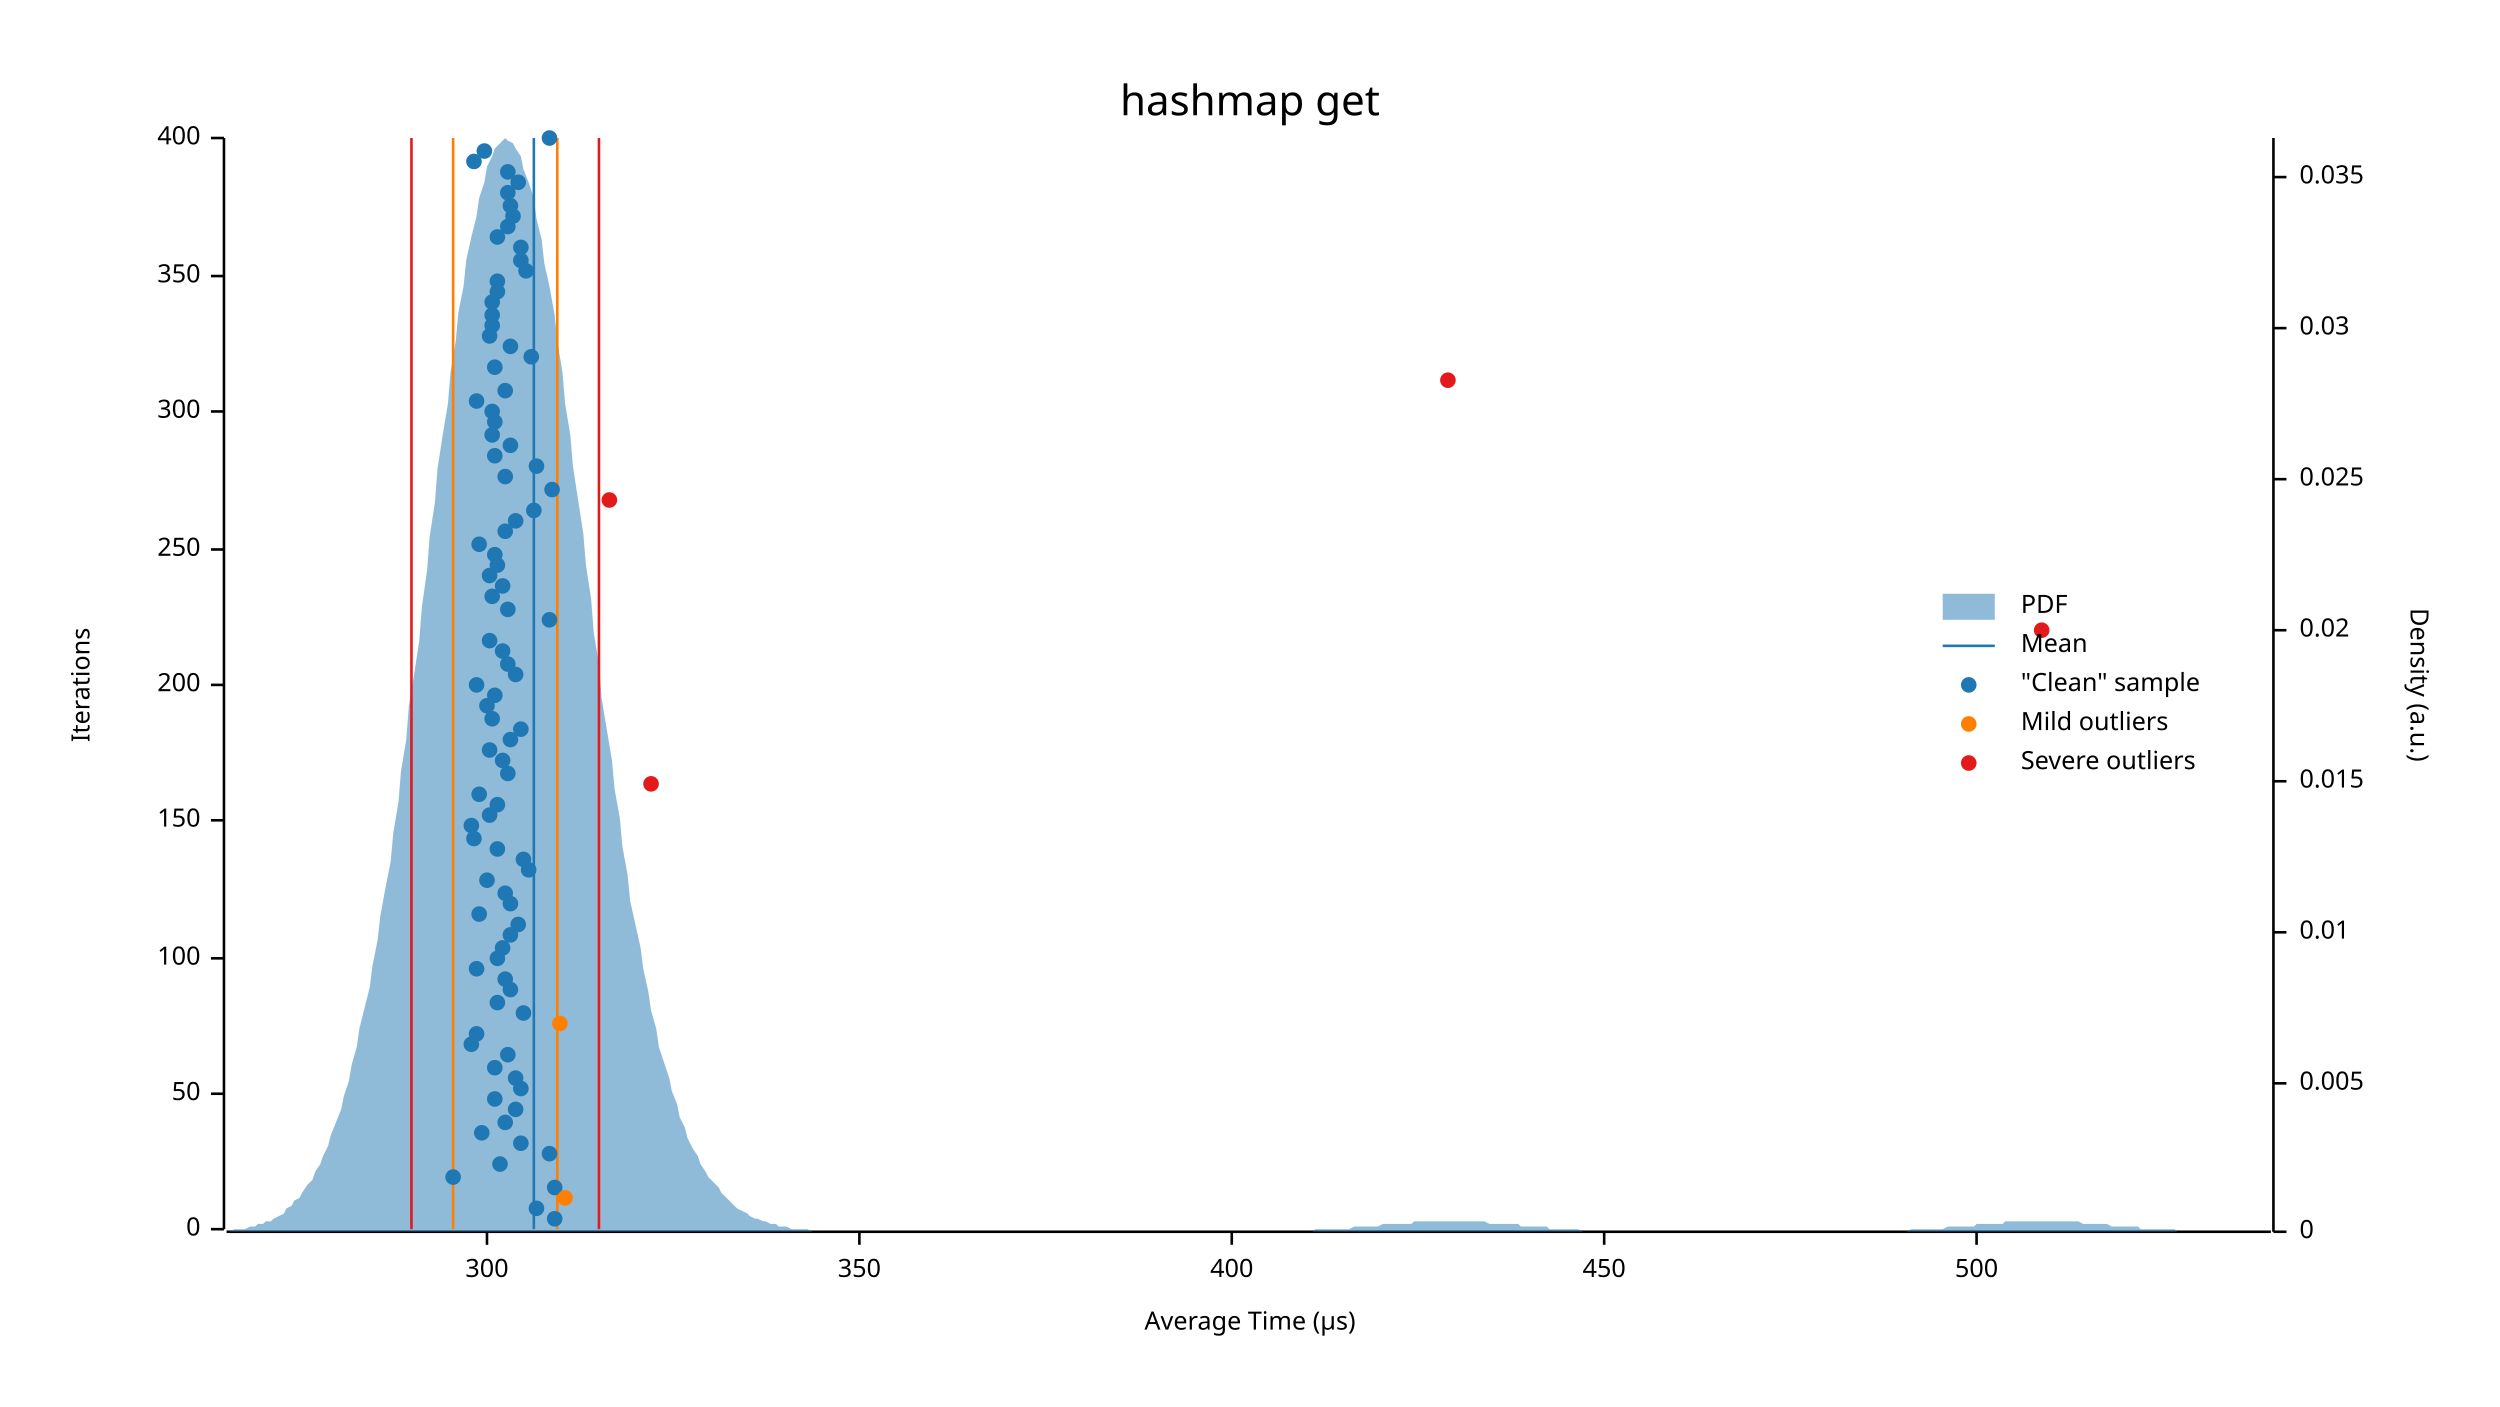
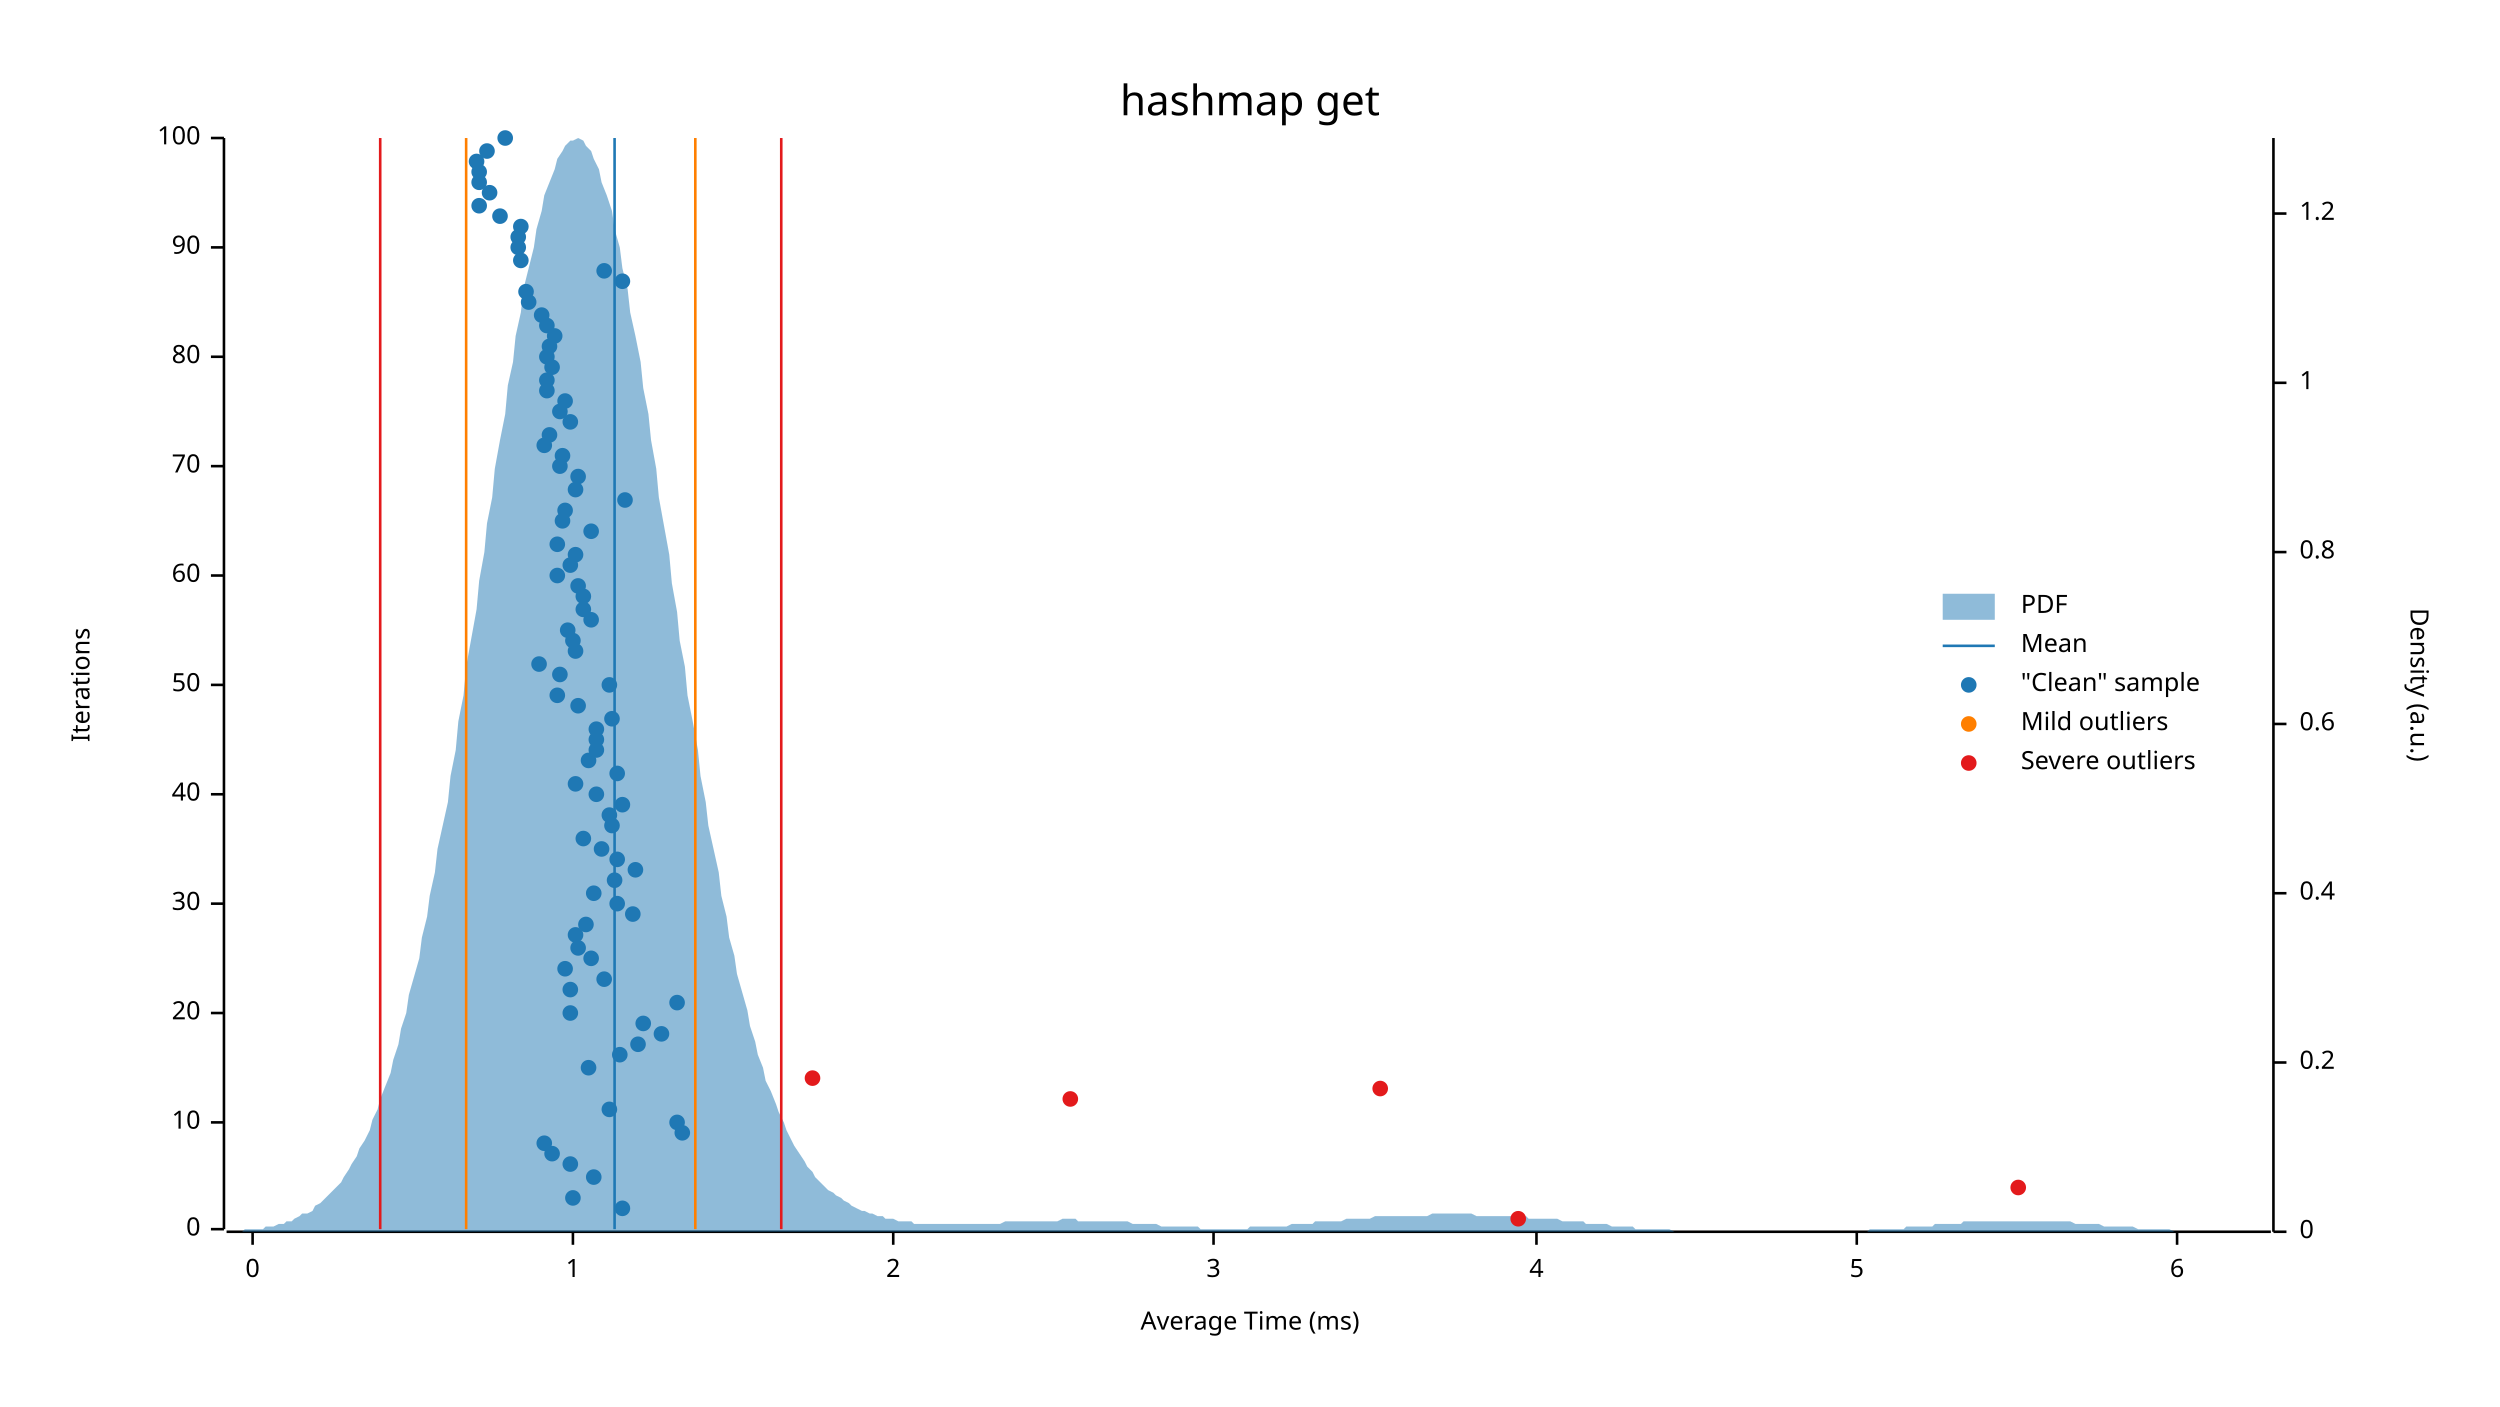
<svg xmlns="http://www.w3.org/2000/svg" width="960" height="540" viewBox="0 0 960 540">
  <text x="480" y="32" dy="0.76em" text-anchor="middle" font-family="sans-serif" font-size="16.129" opacity="1" fill="#000000">
hashmap get
</text>
  <text x="27" y="263" dy="0.76em" text-anchor="middle" font-family="sans-serif" font-size="9.677" opacity="1" fill="#000000" transform="rotate(270, 27, 263)">
Iterations
</text>
  <text x="480" y="513" dy="-0.5ex" text-anchor="middle" font-family="sans-serif" font-size="9.677" opacity="1" fill="#000000">
- Average Time (µs)
+ Average Time (ms)
</text>
  <polyline fill="none" opacity="1" stroke="#000000" stroke-width="1" points="86,53 86,472 " />
  <text x="77" y="472" dy="0.5ex" text-anchor="end" font-family="sans-serif" font-size="9.677" opacity="1" fill="#000000">
0
</text>
  <polyline fill="none" opacity="1" stroke="#000000" stroke-width="1" points="81,472 86,472 " />
-   <text x="77" y="420" dy="0.5ex" text-anchor="end" font-family="sans-serif" font-size="9.677" opacity="1" fill="#000000">
+   <text x="77" y="431" dy="0.5ex" text-anchor="end" font-family="sans-serif" font-size="9.677" opacity="1" fill="#000000">
+ 10
+ </text>
+   <polyline fill="none" opacity="1" stroke="#000000" stroke-width="1" points="81,431 86,431 " />
+   <text x="77" y="389" dy="0.5ex" text-anchor="end" font-family="sans-serif" font-size="9.677" opacity="1" fill="#000000">
+ 20
+ </text>
+   <polyline fill="none" opacity="1" stroke="#000000" stroke-width="1" points="81,389 86,389 " />
+   <text x="77" y="347" dy="0.5ex" text-anchor="end" font-family="sans-serif" font-size="9.677" opacity="1" fill="#000000">
+ 30
+ </text>
+   <polyline fill="none" opacity="1" stroke="#000000" stroke-width="1" points="81,347 86,347 " />
+   <text x="77" y="305" dy="0.5ex" text-anchor="end" font-family="sans-serif" font-size="9.677" opacity="1" fill="#000000">
+ 40
+ </text>
+   <polyline fill="none" opacity="1" stroke="#000000" stroke-width="1" points="81,305 86,305 " />
+   <text x="77" y="263" dy="0.5ex" text-anchor="end" font-family="sans-serif" font-size="9.677" opacity="1" fill="#000000">
50
</text>
-   <polyline fill="none" opacity="1" stroke="#000000" stroke-width="1" points="81,420 86,420 " />
-   <text x="77" y="368" dy="0.5ex" text-anchor="end" font-family="sans-serif" font-size="9.677" opacity="1" fill="#000000">
+   <polyline fill="none" opacity="1" stroke="#000000" stroke-width="1" points="81,263 86,263 " />
+   <text x="77" y="221" dy="0.5ex" text-anchor="end" font-family="sans-serif" font-size="9.677" opacity="1" fill="#000000">
+ 60
+ </text>
+   <polyline fill="none" opacity="1" stroke="#000000" stroke-width="1" points="81,221 86,221 " />
+   <text x="77" y="179" dy="0.5ex" text-anchor="end" font-family="sans-serif" font-size="9.677" opacity="1" fill="#000000">
+ 70
+ </text>
+   <polyline fill="none" opacity="1" stroke="#000000" stroke-width="1" points="81,179 86,179 " />
+   <text x="77" y="137" dy="0.5ex" text-anchor="end" font-family="sans-serif" font-size="9.677" opacity="1" fill="#000000">
+ 80
+ </text>
+   <polyline fill="none" opacity="1" stroke="#000000" stroke-width="1" points="81,137 86,137 " />
+   <text x="77" y="95" dy="0.5ex" text-anchor="end" font-family="sans-serif" font-size="9.677" opacity="1" fill="#000000">
+ 90
+ </text>
+   <polyline fill="none" opacity="1" stroke="#000000" stroke-width="1" points="81,95 86,95 " />
+   <text x="77" y="53" dy="0.5ex" text-anchor="end" font-family="sans-serif" font-size="9.677" opacity="1" fill="#000000">
100
- </text>
-   <polyline fill="none" opacity="1" stroke="#000000" stroke-width="1" points="81,368 86,368 " />
-   <text x="77" y="315" dy="0.5ex" text-anchor="end" font-family="sans-serif" font-size="9.677" opacity="1" fill="#000000">
- 150
- </text>
-   <polyline fill="none" opacity="1" stroke="#000000" stroke-width="1" points="81,315 86,315 " />
-   <text x="77" y="263" dy="0.5ex" text-anchor="end" font-family="sans-serif" font-size="9.677" opacity="1" fill="#000000">
- 200
- </text>
-   <polyline fill="none" opacity="1" stroke="#000000" stroke-width="1" points="81,263 86,263 " />
-   <text x="77" y="211" dy="0.5ex" text-anchor="end" font-family="sans-serif" font-size="9.677" opacity="1" fill="#000000">
- 250
- </text>
-   <polyline fill="none" opacity="1" stroke="#000000" stroke-width="1" points="81,211 86,211 " />
-   <text x="77" y="158" dy="0.5ex" text-anchor="end" font-family="sans-serif" font-size="9.677" opacity="1" fill="#000000">
- 300
- </text>
-   <polyline fill="none" opacity="1" stroke="#000000" stroke-width="1" points="81,158 86,158 " />
-   <text x="77" y="106" dy="0.5ex" text-anchor="end" font-family="sans-serif" font-size="9.677" opacity="1" fill="#000000">
- 350
- </text>
-   <polyline fill="none" opacity="1" stroke="#000000" stroke-width="1" points="81,106 86,106 " />
-   <text x="77" y="53" dy="0.5ex" text-anchor="end" font-family="sans-serif" font-size="9.677" opacity="1" fill="#000000">
- 400
</text>
  <polyline fill="none" opacity="1" stroke="#000000" stroke-width="1" points="81,53 86,53 " />
  <polyline fill="none" opacity="1" stroke="#000000" stroke-width="1" points="87,473 872,473 " />
-   <text x="187" y="483" dy="0.76em" text-anchor="middle" font-family="sans-serif" font-size="9.677" opacity="1" fill="#000000">
- 300
- </text>
-   <polyline fill="none" opacity="1" stroke="#000000" stroke-width="1" points="187,473 187,478 " />
-   <text x="330" y="483" dy="0.76em" text-anchor="middle" font-family="sans-serif" font-size="9.677" opacity="1" fill="#000000">
- 350
- </text>
-   <polyline fill="none" opacity="1" stroke="#000000" stroke-width="1" points="330,473 330,478 " />
-   <text x="473" y="483" dy="0.76em" text-anchor="middle" font-family="sans-serif" font-size="9.677" opacity="1" fill="#000000">
- 400
- </text>
-   <polyline fill="none" opacity="1" stroke="#000000" stroke-width="1" points="473,473 473,478 " />
-   <text x="616" y="483" dy="0.76em" text-anchor="middle" font-family="sans-serif" font-size="9.677" opacity="1" fill="#000000">
- 450
- </text>
-   <polyline fill="none" opacity="1" stroke="#000000" stroke-width="1" points="616,473 616,478 " />
-   <text x="759" y="483" dy="0.76em" text-anchor="middle" font-family="sans-serif" font-size="9.677" opacity="1" fill="#000000">
- 500
- </text>
-   <polyline fill="none" opacity="1" stroke="#000000" stroke-width="1" points="759,473 759,478 " />
+   <text x="97" y="483" dy="0.76em" text-anchor="middle" font-family="sans-serif" font-size="9.677" opacity="1" fill="#000000">
+ 0
+ </text>
+   <polyline fill="none" opacity="1" stroke="#000000" stroke-width="1" points="97,473 97,478 " />
+   <text x="220" y="483" dy="0.76em" text-anchor="middle" font-family="sans-serif" font-size="9.677" opacity="1" fill="#000000">
+ 1
+ </text>
+   <polyline fill="none" opacity="1" stroke="#000000" stroke-width="1" points="220,473 220,478 " />
+   <text x="343" y="483" dy="0.76em" text-anchor="middle" font-family="sans-serif" font-size="9.677" opacity="1" fill="#000000">
+ 2
+ </text>
+   <polyline fill="none" opacity="1" stroke="#000000" stroke-width="1" points="343,473 343,478 " />
+   <text x="466" y="483" dy="0.76em" text-anchor="middle" font-family="sans-serif" font-size="9.677" opacity="1" fill="#000000">
+ 3
+ </text>
+   <polyline fill="none" opacity="1" stroke="#000000" stroke-width="1" points="466,473 466,478 " />
+   <text x="590" y="483" dy="0.76em" text-anchor="middle" font-family="sans-serif" font-size="9.677" opacity="1" fill="#000000">
+ 4
+ </text>
+   <polyline fill="none" opacity="1" stroke="#000000" stroke-width="1" points="590,473 590,478 " />
+   <text x="713" y="483" dy="0.76em" text-anchor="middle" font-family="sans-serif" font-size="9.677" opacity="1" fill="#000000">
+ 5
+ </text>
+   <polyline fill="none" opacity="1" stroke="#000000" stroke-width="1" points="713,473 713,478 " />
+   <text x="836" y="483" dy="0.76em" text-anchor="middle" font-family="sans-serif" font-size="9.677" opacity="1" fill="#000000">
+ 6
+ </text>
+   <polyline fill="none" opacity="1" stroke="#000000" stroke-width="1" points="836,473 836,478 " />
  <text x="933" y="263" dy="0.76em" text-anchor="middle" font-family="sans-serif" font-size="9.677" opacity="1" fill="#000000" transform="rotate(90, 933, 263)">
Density (a.u.)
</text>
  <polyline fill="none" opacity="1" stroke="#000000" stroke-width="1" points="873,53 873,473 " />
  <text x="883" y="473" dy="0.5ex" text-anchor="start" font-family="sans-serif" font-size="9.677" opacity="1" fill="#000000">
0
</text>
  <polyline fill="none" opacity="1" stroke="#000000" stroke-width="1" points="873,473 878,473 " />
-   <text x="883" y="416" dy="0.5ex" text-anchor="start" font-family="sans-serif" font-size="9.677" opacity="1" fill="#000000">
- 0.005
- </text>
-   <polyline fill="none" opacity="1" stroke="#000000" stroke-width="1" points="873,416 878,416 " />
-   <text x="883" y="358" dy="0.5ex" text-anchor="start" font-family="sans-serif" font-size="9.677" opacity="1" fill="#000000">
- 0.01
- </text>
-   <polyline fill="none" opacity="1" stroke="#000000" stroke-width="1" points="873,358 878,358 " />
-   <text x="883" y="300" dy="0.5ex" text-anchor="start" font-family="sans-serif" font-size="9.677" opacity="1" fill="#000000">
- 0.015
- </text>
-   <polyline fill="none" opacity="1" stroke="#000000" stroke-width="1" points="873,300 878,300 " />
-   <text x="883" y="242" dy="0.5ex" text-anchor="start" font-family="sans-serif" font-size="9.677" opacity="1" fill="#000000">
- 0.02
- </text>
-   <polyline fill="none" opacity="1" stroke="#000000" stroke-width="1" points="873,242 878,242 " />
-   <text x="883" y="184" dy="0.5ex" text-anchor="start" font-family="sans-serif" font-size="9.677" opacity="1" fill="#000000">
- 0.025
- </text>
-   <polyline fill="none" opacity="1" stroke="#000000" stroke-width="1" points="873,184 878,184 " />
-   <text x="883" y="126" dy="0.5ex" text-anchor="start" font-family="sans-serif" font-size="9.677" opacity="1" fill="#000000">
- 0.03
- </text>
-   <polyline fill="none" opacity="1" stroke="#000000" stroke-width="1" points="873,126 878,126 " />
-   <text x="883" y="68" dy="0.5ex" text-anchor="start" font-family="sans-serif" font-size="9.677" opacity="1" fill="#000000">
- 0.035
- </text>
-   <polyline fill="none" opacity="1" stroke="#000000" stroke-width="1" points="873,68 878,68 " />
-   <polygon opacity="0.5" fill="#1F78B4" points="87,473 88,473 90,472 91,472 93,472 94,472 96,471 98,471 99,470 101,470 102,469 104,469 105,468 107,467 109,466 110,464 112,463 113,461 115,460 116,458 118,455 120,453 121,450 123,447 124,444 126,440 127,436 129,431 131,426 132,421 134,415 135,409 137,402 138,395 140,387 142,379 143,371 145,361 146,352 148,341 150,331 151,320 153,308 154,296 156,284 157,271 159,259 161,246 162,233 164,219 165,206 167,193 168,180 170,167 172,155 173,143 175,131 176,120 178,110 179,100 181,91 183,83 184,76 186,70 187,64 189,60 190,57 192,55 194,53 195,54 197,55 198,57 200,60 201,65 203,70 205,76 206,84 208,92 209,101 211,110 213,121 214,131 216,143 217,155 219,167 220,179 222,192 224,205 225,217 227,230 228,243 230,255 231,268 233,280 235,292 236,303 238,314 239,325 241,336 242,346 244,355 246,364 247,372 249,381 250,388 252,395 253,402 255,408 257,414 258,419 260,424 261,429 263,433 264,437 266,441 268,444 269,447 271,450 272,452 274,454 276,456 277,458 279,460 280,461 282,463 283,464 285,465 287,466 288,467 290,468 291,468 293,469 294,469 296,470 298,470 299,471 301,471 302,471 304,472 305,472 307,472 309,472 310,472 312,473 313,473 315,473 316,473 318,473 320,473 321,473 323,473 324,473 326,473 327,473 329,473 331,473 332,473 334,473 335,473 337,473 339,473 340,473 342,473 343,473 345,473 346,473 348,473 350,473 351,473 353,473 354,473 356,473 357,473 359,473 361,473 362,473 364,473 365,473 367,473 368,473 370,473 372,473 373,473 375,473 376,473 378,473 379,473 381,473 383,473 384,473 386,473 387,473 389,473 391,473 392,473 394,473 395,473 397,473 398,473 400,473 402,473 403,473 405,473 406,473 408,473 409,473 411,473 413,473 414,473 416,473 417,473 419,473 420,473 422,473 424,473 425,473 427,473 428,473 430,473 431,473 433,473 435,473 436,473 438,473 439,473 441,473 442,473 444,473 446,473 447,473 449,473 450,473 452,473 454,473 455,473 457,473 458,473 460,473 461,473 463,473 465,473 466,473 468,473 469,473 471,473 472,473 474,473 476,473 477,473 479,473 480,473 482,473 483,473 485,473 487,473 488,473 490,473 491,473 493,473 494,473 496,473 498,473 499,473 501,473 502,473 504,473 505,472 507,472 509,472 510,472 512,472 513,472 515,472 517,472 518,472 520,471 521,471 523,471 524,471 526,471 528,471 529,471 531,470 532,470 534,470 535,470 537,470 539,470 540,470 542,470 543,469 545,469 546,469 548,469 550,469 551,469 553,469 554,469 556,469 557,469 559,469 561,469 562,469 564,469 565,469 567,469 568,469 570,469 572,470 573,470 575,470 576,470 578,470 580,470 581,470 583,470 584,471 586,471 587,471 589,471 591,471 592,471 594,471 595,472 597,472 598,472 600,472 602,472 603,472 605,472 606,472 608,473 609,473 611,473 613,473 614,473 616,473 617,473 619,473 620,473 622,473 624,473 625,473 627,473 628,473 630,473 632,473 633,473 635,473 636,473 638,473 639,473 641,473 643,473 644,473 646,473 647,473 649,473 650,473 652,473 654,473 655,473 657,473 658,473 660,473 661,473 663,473 665,473 666,473 668,473 669,473 671,473 672,473 674,473 676,473 677,473 679,473 680,473 682,473 683,473 685,473 687,473 688,473 690,473 691,473 693,473 695,473 696,473 698,473 699,473 701,473 702,473 704,473 706,473 707,473 709,473 710,473 712,473 713,473 715,473 717,473 718,473 720,473 721,473 723,473 724,473 726,473 728,473 729,473 731,473 732,473 734,472 735,472 737,472 739,472 740,472 742,472 743,472 745,472 746,472 748,471 750,471 751,471 753,471 754,471 756,471 758,471 759,470 761,470 762,470 764,470 765,470 767,470 769,470 770,469 772,469 773,469 775,469 776,469 778,469 780,469 781,469 783,469 784,469 786,469 787,469 789,469 791,469 792,469 794,469 795,469 797,469 798,469 800,470 802,470 803,470 805,470 806,470 808,470 809,470 811,471 813,471 814,471 816,471 817,471 819,471 821,471 822,472 824,472 825,472 827,472 828,472 830,472 832,472 833,472 835,472 836,473 838,473 839,473 841,473 843,473 844,473 846,473 847,473 849,473 850,473 852,473 854,473 855,473 857,473 858,473 860,473 861,473 863,473 865,473 866,473 868,473 869,473 871,473 873,473 873,473 87,473 " />
-   <polyline fill="none" opacity="1" stroke="#1F78B4" stroke-width="1" points="205,472 205,53 " />
-   <polyline fill="none" opacity="1" stroke="#FF7F00" stroke-width="1" points="174,472 174,53 " />
-   <polyline fill="none" opacity="1" stroke="#FF7F00" stroke-width="1" points="214,472 214,53 " />
-   <polyline fill="none" opacity="1" stroke="#E31A1C" stroke-width="1" points="158,472 158,53 " />
-   <polyline fill="none" opacity="1" stroke="#E31A1C" stroke-width="1" points="230,472 230,53 " />
-   <circle cx="213" cy="468" r="3" opacity="1" fill="#1F78B4" stroke="none" stroke-width="1" />
-   <circle cx="206" cy="464" r="3" opacity="1" fill="#1F78B4" stroke="none" stroke-width="1" />
-   <circle cx="213" cy="456" r="3" opacity="1" fill="#1F78B4" stroke="none" stroke-width="1" />
-   <circle cx="174" cy="452" r="3" opacity="1" fill="#1F78B4" stroke="none" stroke-width="1" />
-   <circle cx="192" cy="447" r="3" opacity="1" fill="#1F78B4" stroke="none" stroke-width="1" />
-   <circle cx="211" cy="443" r="3" opacity="1" fill="#1F78B4" stroke="none" stroke-width="1" />
-   <circle cx="200" cy="439" r="3" opacity="1" fill="#1F78B4" stroke="none" stroke-width="1" />
-   <circle cx="185" cy="435" r="3" opacity="1" fill="#1F78B4" stroke="none" stroke-width="1" />
-   <circle cx="194" cy="431" r="3" opacity="1" fill="#1F78B4" stroke="none" stroke-width="1" />
-   <circle cx="198" cy="426" r="3" opacity="1" fill="#1F78B4" stroke="none" stroke-width="1" />
-   <circle cx="190" cy="422" r="3" opacity="1" fill="#1F78B4" stroke="none" stroke-width="1" />
-   <circle cx="200" cy="418" r="3" opacity="1" fill="#1F78B4" stroke="none" stroke-width="1" />
-   <circle cx="198" cy="414" r="3" opacity="1" fill="#1F78B4" stroke="none" stroke-width="1" />
-   <circle cx="190" cy="410" r="3" opacity="1" fill="#1F78B4" stroke="none" stroke-width="1" />
-   <circle cx="195" cy="405" r="3" opacity="1" fill="#1F78B4" stroke="none" stroke-width="1" />
-   <circle cx="181" cy="401" r="3" opacity="1" fill="#1F78B4" stroke="none" stroke-width="1" />
-   <circle cx="183" cy="397" r="3" opacity="1" fill="#1F78B4" stroke="none" stroke-width="1" />
-   <circle cx="201" cy="389" r="3" opacity="1" fill="#1F78B4" stroke="none" stroke-width="1" />
-   <circle cx="191" cy="385" r="3" opacity="1" fill="#1F78B4" stroke="none" stroke-width="1" />
-   <circle cx="196" cy="380" r="3" opacity="1" fill="#1F78B4" stroke="none" stroke-width="1" />
-   <circle cx="194" cy="376" r="3" opacity="1" fill="#1F78B4" stroke="none" stroke-width="1" />
-   <circle cx="183" cy="372" r="3" opacity="1" fill="#1F78B4" stroke="none" stroke-width="1" />
-   <circle cx="191" cy="368" r="3" opacity="1" fill="#1F78B4" stroke="none" stroke-width="1" />
-   <circle cx="193" cy="364" r="3" opacity="1" fill="#1F78B4" stroke="none" stroke-width="1" />
-   <circle cx="196" cy="359" r="3" opacity="1" fill="#1F78B4" stroke="none" stroke-width="1" />
-   <circle cx="199" cy="355" r="3" opacity="1" fill="#1F78B4" stroke="none" stroke-width="1" />
-   <circle cx="184" cy="351" r="3" opacity="1" fill="#1F78B4" stroke="none" stroke-width="1" />
-   <circle cx="196" cy="347" r="3" opacity="1" fill="#1F78B4" stroke="none" stroke-width="1" />
-   <circle cx="194" cy="343" r="3" opacity="1" fill="#1F78B4" stroke="none" stroke-width="1" />
-   <circle cx="187" cy="338" r="3" opacity="1" fill="#1F78B4" stroke="none" stroke-width="1" />
-   <circle cx="203" cy="334" r="3" opacity="1" fill="#1F78B4" stroke="none" stroke-width="1" />
-   <circle cx="201" cy="330" r="3" opacity="1" fill="#1F78B4" stroke="none" stroke-width="1" />
-   <circle cx="191" cy="326" r="3" opacity="1" fill="#1F78B4" stroke="none" stroke-width="1" />
-   <circle cx="182" cy="322" r="3" opacity="1" fill="#1F78B4" stroke="none" stroke-width="1" />
-   <circle cx="181" cy="317" r="3" opacity="1" fill="#1F78B4" stroke="none" stroke-width="1" />
-   <circle cx="188" cy="313" r="3" opacity="1" fill="#1F78B4" stroke="none" stroke-width="1" />
-   <circle cx="191" cy="309" r="3" opacity="1" fill="#1F78B4" stroke="none" stroke-width="1" />
-   <circle cx="184" cy="305" r="3" opacity="1" fill="#1F78B4" stroke="none" stroke-width="1" />
-   <circle cx="195" cy="297" r="3" opacity="1" fill="#1F78B4" stroke="none" stroke-width="1" />
-   <circle cx="193" cy="292" r="3" opacity="1" fill="#1F78B4" stroke="none" stroke-width="1" />
-   <circle cx="188" cy="288" r="3" opacity="1" fill="#1F78B4" stroke="none" stroke-width="1" />
-   <circle cx="196" cy="284" r="3" opacity="1" fill="#1F78B4" stroke="none" stroke-width="1" />
-   <circle cx="200" cy="280" r="3" opacity="1" fill="#1F78B4" stroke="none" stroke-width="1" />
-   <circle cx="189" cy="276" r="3" opacity="1" fill="#1F78B4" stroke="none" stroke-width="1" />
-   <circle cx="187" cy="271" r="3" opacity="1" fill="#1F78B4" stroke="none" stroke-width="1" />
-   <circle cx="190" cy="267" r="3" opacity="1" fill="#1F78B4" stroke="none" stroke-width="1" />
-   <circle cx="183" cy="263" r="3" opacity="1" fill="#1F78B4" stroke="none" stroke-width="1" />
-   <circle cx="198" cy="259" r="3" opacity="1" fill="#1F78B4" stroke="none" stroke-width="1" />
-   <circle cx="195" cy="255" r="3" opacity="1" fill="#1F78B4" stroke="none" stroke-width="1" />
-   <circle cx="193" cy="250" r="3" opacity="1" fill="#1F78B4" stroke="none" stroke-width="1" />
-   <circle cx="188" cy="246" r="3" opacity="1" fill="#1F78B4" stroke="none" stroke-width="1" />
-   <circle cx="211" cy="238" r="3" opacity="1" fill="#1F78B4" stroke="none" stroke-width="1" />
-   <circle cx="195" cy="234" r="3" opacity="1" fill="#1F78B4" stroke="none" stroke-width="1" />
-   <circle cx="189" cy="229" r="3" opacity="1" fill="#1F78B4" stroke="none" stroke-width="1" />
-   <circle cx="193" cy="225" r="3" opacity="1" fill="#1F78B4" stroke="none" stroke-width="1" />
-   <circle cx="188" cy="221" r="3" opacity="1" fill="#1F78B4" stroke="none" stroke-width="1" />
-   <circle cx="191" cy="217" r="3" opacity="1" fill="#1F78B4" stroke="none" stroke-width="1" />
-   <circle cx="190" cy="213" r="3" opacity="1" fill="#1F78B4" stroke="none" stroke-width="1" />
-   <circle cx="184" cy="209" r="3" opacity="1" fill="#1F78B4" stroke="none" stroke-width="1" />
-   <circle cx="194" cy="204" r="3" opacity="1" fill="#1F78B4" stroke="none" stroke-width="1" />
-   <circle cx="198" cy="200" r="3" opacity="1" fill="#1F78B4" stroke="none" stroke-width="1" />
-   <circle cx="205" cy="196" r="3" opacity="1" fill="#1F78B4" stroke="none" stroke-width="1" />
-   <circle cx="212" cy="188" r="3" opacity="1" fill="#1F78B4" stroke="none" stroke-width="1" />
-   <circle cx="194" cy="183" r="3" opacity="1" fill="#1F78B4" stroke="none" stroke-width="1" />
-   <circle cx="206" cy="179" r="3" opacity="1" fill="#1F78B4" stroke="none" stroke-width="1" />
-   <circle cx="190" cy="175" r="3" opacity="1" fill="#1F78B4" stroke="none" stroke-width="1" />
-   <circle cx="196" cy="171" r="3" opacity="1" fill="#1F78B4" stroke="none" stroke-width="1" />
-   <circle cx="189" cy="167" r="3" opacity="1" fill="#1F78B4" stroke="none" stroke-width="1" />
-   <circle cx="190" cy="162" r="3" opacity="1" fill="#1F78B4" stroke="none" stroke-width="1" />
-   <circle cx="189" cy="158" r="3" opacity="1" fill="#1F78B4" stroke="none" stroke-width="1" />
-   <circle cx="183" cy="154" r="3" opacity="1" fill="#1F78B4" stroke="none" stroke-width="1" />
-   <circle cx="194" cy="150" r="3" opacity="1" fill="#1F78B4" stroke="none" stroke-width="1" />
-   <circle cx="190" cy="141" r="3" opacity="1" fill="#1F78B4" stroke="none" stroke-width="1" />
-   <circle cx="204" cy="137" r="3" opacity="1" fill="#1F78B4" stroke="none" stroke-width="1" />
-   <circle cx="196" cy="133" r="3" opacity="1" fill="#1F78B4" stroke="none" stroke-width="1" />
-   <circle cx="188" cy="129" r="3" opacity="1" fill="#1F78B4" stroke="none" stroke-width="1" />
-   <circle cx="189" cy="125" r="3" opacity="1" fill="#1F78B4" stroke="none" stroke-width="1" />
-   <circle cx="189" cy="121" r="3" opacity="1" fill="#1F78B4" stroke="none" stroke-width="1" />
-   <circle cx="189" cy="116" r="3" opacity="1" fill="#1F78B4" stroke="none" stroke-width="1" />
-   <circle cx="191" cy="112" r="3" opacity="1" fill="#1F78B4" stroke="none" stroke-width="1" />
-   <circle cx="191" cy="108" r="3" opacity="1" fill="#1F78B4" stroke="none" stroke-width="1" />
-   <circle cx="202" cy="104" r="3" opacity="1" fill="#1F78B4" stroke="none" stroke-width="1" />
+   <text x="883" y="408" dy="0.5ex" text-anchor="start" font-family="sans-serif" font-size="9.677" opacity="1" fill="#000000">
+ 0.2
+ </text>
+   <polyline fill="none" opacity="1" stroke="#000000" stroke-width="1" points="873,408 878,408 " />
+   <text x="883" y="343" dy="0.5ex" text-anchor="start" font-family="sans-serif" font-size="9.677" opacity="1" fill="#000000">
+ 0.4
+ </text>
+   <polyline fill="none" opacity="1" stroke="#000000" stroke-width="1" points="873,343 878,343 " />
+   <text x="883" y="278" dy="0.5ex" text-anchor="start" font-family="sans-serif" font-size="9.677" opacity="1" fill="#000000">
+ 0.6
+ </text>
+   <polyline fill="none" opacity="1" stroke="#000000" stroke-width="1" points="873,278 878,278 " />
+   <text x="883" y="212" dy="0.5ex" text-anchor="start" font-family="sans-serif" font-size="9.677" opacity="1" fill="#000000">
+ 0.8
+ </text>
+   <polyline fill="none" opacity="1" stroke="#000000" stroke-width="1" points="873,212 878,212 " />
+   <text x="883" y="147" dy="0.5ex" text-anchor="start" font-family="sans-serif" font-size="9.677" opacity="1" fill="#000000">
+ 1
+ </text>
+   <polyline fill="none" opacity="1" stroke="#000000" stroke-width="1" points="873,147 878,147 " />
+   <text x="883" y="82" dy="0.5ex" text-anchor="start" font-family="sans-serif" font-size="9.677" opacity="1" fill="#000000">
+ 1.2
+ </text>
+   <polyline fill="none" opacity="1" stroke="#000000" stroke-width="1" points="873,82 878,82 " />
+   <polygon opacity="0.5" fill="#1F78B4" points="87,473 88,473 90,473 91,473 93,473 94,472 96,472 98,472 99,472 101,472 102,471 104,471 105,471 107,470 109,470 110,469 112,469 113,468 115,467 116,466 118,466 120,465 121,463 123,462 124,461 126,459 127,458 129,456 131,454 132,452 134,449 135,447 137,444 138,441 140,438 142,434 143,430 145,426 146,422 148,417 150,412 151,407 153,401 154,395 156,389 157,382 159,375 161,368 162,360 164,352 165,344 167,335 168,326 170,317 172,308 173,298 175,288 176,277 178,267 179,256 181,245 183,234 184,223 186,212 187,201 189,191 190,180 192,169 194,159 195,148 197,139 198,129 200,120 201,111 203,103 205,95 206,88 208,81 209,75 211,70 213,65 214,61 216,58 217,56 219,54 220,54 222,53 224,54 225,56 227,58 228,61 230,65 231,70 233,75 235,81 236,88 238,95 239,103 241,111 242,120 244,129 246,139 247,149 249,159 250,169 252,180 253,191 255,202 257,213 258,224 260,235 261,246 263,256 264,267 266,277 268,288 269,298 271,308 272,317 274,326 276,335 277,344 279,352 280,360 282,367 283,374 285,381 287,388 288,394 290,400 291,405 293,410 294,415 296,419 298,424 299,427 301,431 302,434 304,438 305,440 307,443 309,446 310,448 312,450 313,452 315,454 316,455 318,457 320,458 321,459 323,460 324,461 326,462 327,463 329,464 331,465 332,465 334,466 335,466 337,467 339,467 340,468 342,468 343,468 345,469 346,469 348,469 350,469 351,470 353,470 354,470 356,470 357,470 359,470 361,470 362,470 364,470 365,470 367,470 368,470 370,470 372,470 373,470 375,470 376,470 378,470 379,470 381,470 383,470 384,470 386,469 387,469 389,469 391,469 392,469 394,469 395,469 397,469 398,469 400,469 402,469 403,469 405,469 406,469 408,468 409,468 411,468 413,468 414,469 416,469 417,469 419,469 420,469 422,469 424,469 425,469 427,469 428,469 430,469 431,469 433,469 435,470 436,470 438,470 439,470 441,470 442,470 444,470 446,471 447,471 449,471 450,471 452,471 454,471 455,471 457,471 458,471 460,471 461,472 463,472 465,472 466,472 468,472 469,472 471,472 472,472 474,472 476,472 477,472 479,472 480,471 482,471 483,471 485,471 487,471 488,471 490,471 491,471 493,471 494,471 496,470 498,470 499,470 501,470 502,470 504,470 505,469 507,469 509,469 510,469 512,469 513,469 515,469 517,468 518,468 520,468 521,468 523,468 524,468 526,468 528,467 529,467 531,467 532,467 534,467 535,467 537,467 539,467 540,467 542,467 543,467 545,467 546,467 548,467 550,466 551,466 553,466 554,466 556,466 557,466 559,466 561,466 562,466 564,466 565,466 567,467 568,467 570,467 572,467 573,467 575,467 576,467 578,467 580,467 581,467 583,467 584,467 586,467 587,468 589,468 591,468 592,468 594,468 595,468 597,468 598,468 600,469 602,469 603,469 605,469 606,469 608,469 609,470 611,470 613,470 614,470 616,470 617,470 619,471 620,471 622,471 624,471 625,471 627,471 628,472 630,472 632,472 633,472 635,472 636,472 638,472 639,472 641,472 643,473 644,473 646,473 647,473 649,473 650,473 652,473 654,473 655,473 657,473 658,473 660,473 661,473 663,473 665,473 666,473 668,473 669,473 671,473 672,473 674,473 676,473 677,473 679,473 680,473 682,473 683,473 685,473 687,473 688,473 690,473 691,473 693,473 695,473 696,473 698,473 699,473 701,473 702,473 704,473 706,473 707,473 709,473 710,473 712,473 713,473 715,473 717,473 718,472 720,472 721,472 723,472 724,472 726,472 728,472 729,472 731,472 732,471 734,471 735,471 737,471 739,471 740,471 742,471 743,470 745,470 746,470 748,470 750,470 751,470 753,470 754,469 756,469 758,469 759,469 761,469 762,469 764,469 765,469 767,469 769,469 770,469 772,469 773,469 775,469 776,469 778,469 780,469 781,469 783,469 784,469 786,469 787,469 789,469 791,469 792,469 794,469 795,469 797,470 798,470 800,470 802,470 803,470 805,470 806,470 808,471 809,471 811,471 813,471 814,471 816,471 817,471 819,471 821,472 822,472 824,472 825,472 827,472 828,472 830,472 832,472 833,472 835,473 836,473 838,473 839,473 841,473 843,473 844,473 846,473 847,473 849,473 850,473 852,473 854,473 855,473 857,473 858,473 860,473 861,473 863,473 865,473 866,473 868,473 869,473 871,473 873,473 873,473 87,473 " />
+   <polyline fill="none" opacity="1" stroke="#1F78B4" stroke-width="1" points="236,472 236,53 " />
+   <polyline fill="none" opacity="1" stroke="#FF7F00" stroke-width="1" points="179,472 179,53 " />
+   <polyline fill="none" opacity="1" stroke="#FF7F00" stroke-width="1" points="267,472 267,53 " />
+   <polyline fill="none" opacity="1" stroke="#E31A1C" stroke-width="1" points="146,472 146,53 " />
+   <polyline fill="none" opacity="1" stroke="#E31A1C" stroke-width="1" points="300,472 300,53 " />
+   <circle cx="239" cy="464" r="3" opacity="1" fill="#1F78B4" stroke="none" stroke-width="1" />
+   <circle cx="220" cy="460" r="3" opacity="1" fill="#1F78B4" stroke="none" stroke-width="1" />
+   <circle cx="228" cy="452" r="3" opacity="1" fill="#1F78B4" stroke="none" stroke-width="1" />
+   <circle cx="219" cy="447" r="3" opacity="1" fill="#1F78B4" stroke="none" stroke-width="1" />
+   <circle cx="212" cy="443" r="3" opacity="1" fill="#1F78B4" stroke="none" stroke-width="1" />
+   <circle cx="209" cy="439" r="3" opacity="1" fill="#1F78B4" stroke="none" stroke-width="1" />
+   <circle cx="262" cy="435" r="3" opacity="1" fill="#1F78B4" stroke="none" stroke-width="1" />
+   <circle cx="260" cy="431" r="3" opacity="1" fill="#1F78B4" stroke="none" stroke-width="1" />
+   <circle cx="234" cy="426" r="3" opacity="1" fill="#1F78B4" stroke="none" stroke-width="1" />
+   <circle cx="226" cy="410" r="3" opacity="1" fill="#1F78B4" stroke="none" stroke-width="1" />
+   <circle cx="238" cy="405" r="3" opacity="1" fill="#1F78B4" stroke="none" stroke-width="1" />
+   <circle cx="245" cy="401" r="3" opacity="1" fill="#1F78B4" stroke="none" stroke-width="1" />
+   <circle cx="254" cy="397" r="3" opacity="1" fill="#1F78B4" stroke="none" stroke-width="1" />
+   <circle cx="247" cy="393" r="3" opacity="1" fill="#1F78B4" stroke="none" stroke-width="1" />
+   <circle cx="219" cy="389" r="3" opacity="1" fill="#1F78B4" stroke="none" stroke-width="1" />
+   <circle cx="260" cy="385" r="3" opacity="1" fill="#1F78B4" stroke="none" stroke-width="1" />
+   <circle cx="219" cy="380" r="3" opacity="1" fill="#1F78B4" stroke="none" stroke-width="1" />
+   <circle cx="232" cy="376" r="3" opacity="1" fill="#1F78B4" stroke="none" stroke-width="1" />
+   <circle cx="217" cy="372" r="3" opacity="1" fill="#1F78B4" stroke="none" stroke-width="1" />
+   <circle cx="227" cy="368" r="3" opacity="1" fill="#1F78B4" stroke="none" stroke-width="1" />
+   <circle cx="222" cy="364" r="3" opacity="1" fill="#1F78B4" stroke="none" stroke-width="1" />
+   <circle cx="221" cy="359" r="3" opacity="1" fill="#1F78B4" stroke="none" stroke-width="1" />
+   <circle cx="225" cy="355" r="3" opacity="1" fill="#1F78B4" stroke="none" stroke-width="1" />
+   <circle cx="243" cy="351" r="3" opacity="1" fill="#1F78B4" stroke="none" stroke-width="1" />
+   <circle cx="237" cy="347" r="3" opacity="1" fill="#1F78B4" stroke="none" stroke-width="1" />
+   <circle cx="228" cy="343" r="3" opacity="1" fill="#1F78B4" stroke="none" stroke-width="1" />
+   <circle cx="236" cy="338" r="3" opacity="1" fill="#1F78B4" stroke="none" stroke-width="1" />
+   <circle cx="244" cy="334" r="3" opacity="1" fill="#1F78B4" stroke="none" stroke-width="1" />
+   <circle cx="237" cy="330" r="3" opacity="1" fill="#1F78B4" stroke="none" stroke-width="1" />
+   <circle cx="231" cy="326" r="3" opacity="1" fill="#1F78B4" stroke="none" stroke-width="1" />
+   <circle cx="224" cy="322" r="3" opacity="1" fill="#1F78B4" stroke="none" stroke-width="1" />
+   <circle cx="235" cy="317" r="3" opacity="1" fill="#1F78B4" stroke="none" stroke-width="1" />
+   <circle cx="234" cy="313" r="3" opacity="1" fill="#1F78B4" stroke="none" stroke-width="1" />
+   <circle cx="239" cy="309" r="3" opacity="1" fill="#1F78B4" stroke="none" stroke-width="1" />
+   <circle cx="229" cy="305" r="3" opacity="1" fill="#1F78B4" stroke="none" stroke-width="1" />
+   <circle cx="221" cy="301" r="3" opacity="1" fill="#1F78B4" stroke="none" stroke-width="1" />
+   <circle cx="237" cy="297" r="3" opacity="1" fill="#1F78B4" stroke="none" stroke-width="1" />
+   <circle cx="226" cy="292" r="3" opacity="1" fill="#1F78B4" stroke="none" stroke-width="1" />
+   <circle cx="229" cy="288" r="3" opacity="1" fill="#1F78B4" stroke="none" stroke-width="1" />
+   <circle cx="229" cy="284" r="3" opacity="1" fill="#1F78B4" stroke="none" stroke-width="1" />
+   <circle cx="229" cy="280" r="3" opacity="1" fill="#1F78B4" stroke="none" stroke-width="1" />
+   <circle cx="235" cy="276" r="3" opacity="1" fill="#1F78B4" stroke="none" stroke-width="1" />
+   <circle cx="222" cy="271" r="3" opacity="1" fill="#1F78B4" stroke="none" stroke-width="1" />
+   <circle cx="214" cy="267" r="3" opacity="1" fill="#1F78B4" stroke="none" stroke-width="1" />
+   <circle cx="234" cy="263" r="3" opacity="1" fill="#1F78B4" stroke="none" stroke-width="1" />
+   <circle cx="215" cy="259" r="3" opacity="1" fill="#1F78B4" stroke="none" stroke-width="1" />
+   <circle cx="207" cy="255" r="3" opacity="1" fill="#1F78B4" stroke="none" stroke-width="1" />
+   <circle cx="221" cy="250" r="3" opacity="1" fill="#1F78B4" stroke="none" stroke-width="1" />
+   <circle cx="220" cy="246" r="3" opacity="1" fill="#1F78B4" stroke="none" stroke-width="1" />
+   <circle cx="218" cy="242" r="3" opacity="1" fill="#1F78B4" stroke="none" stroke-width="1" />
+   <circle cx="227" cy="238" r="3" opacity="1" fill="#1F78B4" stroke="none" stroke-width="1" />
+   <circle cx="224" cy="234" r="3" opacity="1" fill="#1F78B4" stroke="none" stroke-width="1" />
+   <circle cx="224" cy="229" r="3" opacity="1" fill="#1F78B4" stroke="none" stroke-width="1" />
+   <circle cx="222" cy="225" r="3" opacity="1" fill="#1F78B4" stroke="none" stroke-width="1" />
+   <circle cx="214" cy="221" r="3" opacity="1" fill="#1F78B4" stroke="none" stroke-width="1" />
+   <circle cx="219" cy="217" r="3" opacity="1" fill="#1F78B4" stroke="none" stroke-width="1" />
+   <circle cx="221" cy="213" r="3" opacity="1" fill="#1F78B4" stroke="none" stroke-width="1" />
+   <circle cx="214" cy="209" r="3" opacity="1" fill="#1F78B4" stroke="none" stroke-width="1" />
+   <circle cx="227" cy="204" r="3" opacity="1" fill="#1F78B4" stroke="none" stroke-width="1" />
+   <circle cx="216" cy="200" r="3" opacity="1" fill="#1F78B4" stroke="none" stroke-width="1" />
+   <circle cx="217" cy="196" r="3" opacity="1" fill="#1F78B4" stroke="none" stroke-width="1" />
+   <circle cx="240" cy="192" r="3" opacity="1" fill="#1F78B4" stroke="none" stroke-width="1" />
+   <circle cx="221" cy="188" r="3" opacity="1" fill="#1F78B4" stroke="none" stroke-width="1" />
+   <circle cx="222" cy="183" r="3" opacity="1" fill="#1F78B4" stroke="none" stroke-width="1" />
+   <circle cx="215" cy="179" r="3" opacity="1" fill="#1F78B4" stroke="none" stroke-width="1" />
+   <circle cx="216" cy="175" r="3" opacity="1" fill="#1F78B4" stroke="none" stroke-width="1" />
+   <circle cx="209" cy="171" r="3" opacity="1" fill="#1F78B4" stroke="none" stroke-width="1" />
+   <circle cx="211" cy="167" r="3" opacity="1" fill="#1F78B4" stroke="none" stroke-width="1" />
+   <circle cx="219" cy="162" r="3" opacity="1" fill="#1F78B4" stroke="none" stroke-width="1" />
+   <circle cx="215" cy="158" r="3" opacity="1" fill="#1F78B4" stroke="none" stroke-width="1" />
+   <circle cx="217" cy="154" r="3" opacity="1" fill="#1F78B4" stroke="none" stroke-width="1" />
+   <circle cx="210" cy="150" r="3" opacity="1" fill="#1F78B4" stroke="none" stroke-width="1" />
+   <circle cx="210" cy="146" r="3" opacity="1" fill="#1F78B4" stroke="none" stroke-width="1" />
+   <circle cx="212" cy="141" r="3" opacity="1" fill="#1F78B4" stroke="none" stroke-width="1" />
+   <circle cx="210" cy="137" r="3" opacity="1" fill="#1F78B4" stroke="none" stroke-width="1" />
+   <circle cx="211" cy="133" r="3" opacity="1" fill="#1F78B4" stroke="none" stroke-width="1" />
+   <circle cx="213" cy="129" r="3" opacity="1" fill="#1F78B4" stroke="none" stroke-width="1" />
+   <circle cx="210" cy="125" r="3" opacity="1" fill="#1F78B4" stroke="none" stroke-width="1" />
+   <circle cx="208" cy="121" r="3" opacity="1" fill="#1F78B4" stroke="none" stroke-width="1" />
+   <circle cx="203" cy="116" r="3" opacity="1" fill="#1F78B4" stroke="none" stroke-width="1" />
+   <circle cx="202" cy="112" r="3" opacity="1" fill="#1F78B4" stroke="none" stroke-width="1" />
+   <circle cx="239" cy="108" r="3" opacity="1" fill="#1F78B4" stroke="none" stroke-width="1" />
+   <circle cx="232" cy="104" r="3" opacity="1" fill="#1F78B4" stroke="none" stroke-width="1" />
  <circle cx="200" cy="100" r="3" opacity="1" fill="#1F78B4" stroke="none" stroke-width="1" />
-   <circle cx="200" cy="95" r="3" opacity="1" fill="#1F78B4" stroke="none" stroke-width="1" />
-   <circle cx="191" cy="91" r="3" opacity="1" fill="#1F78B4" stroke="none" stroke-width="1" />
-   <circle cx="195" cy="87" r="3" opacity="1" fill="#1F78B4" stroke="none" stroke-width="1" />
-   <circle cx="197" cy="83" r="3" opacity="1" fill="#1F78B4" stroke="none" stroke-width="1" />
-   <circle cx="196" cy="79" r="3" opacity="1" fill="#1F78B4" stroke="none" stroke-width="1" />
-   <circle cx="195" cy="74" r="3" opacity="1" fill="#1F78B4" stroke="none" stroke-width="1" />
-   <circle cx="199" cy="70" r="3" opacity="1" fill="#1F78B4" stroke="none" stroke-width="1" />
-   <circle cx="195" cy="66" r="3" opacity="1" fill="#1F78B4" stroke="none" stroke-width="1" />
-   <circle cx="182" cy="62" r="3" opacity="1" fill="#1F78B4" stroke="none" stroke-width="1" />
-   <circle cx="186" cy="58" r="3" opacity="1" fill="#1F78B4" stroke="none" stroke-width="1" />
-   <circle cx="211" cy="53" r="3" opacity="1" fill="#1F78B4" stroke="none" stroke-width="1" />
-   <circle cx="217" cy="460" r="3" opacity="1" fill="#FF7F00" stroke="none" stroke-width="1" />
-   <circle cx="215" cy="393" r="3" opacity="1" fill="#FF7F00" stroke="none" stroke-width="1" />
-   <circle cx="250" cy="301" r="3" opacity="1" fill="#E31A1C" stroke="none" stroke-width="1" />
-   <circle cx="784" cy="242" r="3" opacity="1" fill="#E31A1C" stroke="none" stroke-width="1" />
-   <circle cx="234" cy="192" r="3" opacity="1" fill="#E31A1C" stroke="none" stroke-width="1" />
-   <circle cx="556" cy="146" r="3" opacity="1" fill="#E31A1C" stroke="none" stroke-width="1" />
+   <circle cx="199" cy="95" r="3" opacity="1" fill="#1F78B4" stroke="none" stroke-width="1" />
+   <circle cx="199" cy="91" r="3" opacity="1" fill="#1F78B4" stroke="none" stroke-width="1" />
+   <circle cx="200" cy="87" r="3" opacity="1" fill="#1F78B4" stroke="none" stroke-width="1" />
+   <circle cx="192" cy="83" r="3" opacity="1" fill="#1F78B4" stroke="none" stroke-width="1" />
+   <circle cx="184" cy="79" r="3" opacity="1" fill="#1F78B4" stroke="none" stroke-width="1" />
+   <circle cx="188" cy="74" r="3" opacity="1" fill="#1F78B4" stroke="none" stroke-width="1" />
+   <circle cx="184" cy="70" r="3" opacity="1" fill="#1F78B4" stroke="none" stroke-width="1" />
+   <circle cx="184" cy="66" r="3" opacity="1" fill="#1F78B4" stroke="none" stroke-width="1" />
+   <circle cx="183" cy="62" r="3" opacity="1" fill="#1F78B4" stroke="none" stroke-width="1" />
+   <circle cx="187" cy="58" r="3" opacity="1" fill="#1F78B4" stroke="none" stroke-width="1" />
+   <circle cx="194" cy="53" r="3" opacity="1" fill="#1F78B4" stroke="none" stroke-width="1" />
+   <circle cx="583" cy="468" r="3" opacity="1" fill="#E31A1C" stroke="none" stroke-width="1" />
+   <circle cx="775" cy="456" r="3" opacity="1" fill="#E31A1C" stroke="none" stroke-width="1" />
+   <circle cx="411" cy="422" r="3" opacity="1" fill="#E31A1C" stroke="none" stroke-width="1" />
+   <circle cx="530" cy="418" r="3" opacity="1" fill="#E31A1C" stroke="none" stroke-width="1" />
+   <circle cx="312" cy="414" r="3" opacity="1" fill="#E31A1C" stroke="none" stroke-width="1" />
  <text x="776" y="228" dy="0.76em" text-anchor="start" font-family="sans-serif" font-size="9.677" opacity="1" fill="#000000">
PDF
</text>
  <text x="776" y="243" dy="0.76em" text-anchor="start" font-family="sans-serif" font-size="9.677" opacity="1" fill="#000000">
Mean
</text>
  <text x="776" y="258" dy="0.76em" text-anchor="start" font-family="sans-serif" font-size="9.677" opacity="1" fill="#000000">
"Clean" sample
</text>
  <text x="776" y="273" dy="0.76em" text-anchor="start" font-family="sans-serif" font-size="9.677" opacity="1" fill="#000000">
Mild outliers
</text>
  <text x="776" y="288" dy="0.76em" text-anchor="start" font-family="sans-serif" font-size="9.677" opacity="1" fill="#000000">
Severe outliers
</text>
  <rect x="746" y="228" width="20" height="10" opacity="0.5" fill="#1F78B4" stroke="none" />
  <polyline fill="none" opacity="1" stroke="#1F78B4" stroke-width="1" points="746,248 766,248 " />
  <circle cx="756" cy="263" r="3" opacity="1" fill="#1F78B4" stroke="none" stroke-width="1" />
  <circle cx="756" cy="278" r="3" opacity="1" fill="#FF7F00" stroke="none" stroke-width="1" />
  <circle cx="756" cy="293" r="3" opacity="1" fill="#E31A1C" stroke="none" stroke-width="1" />
</svg>
